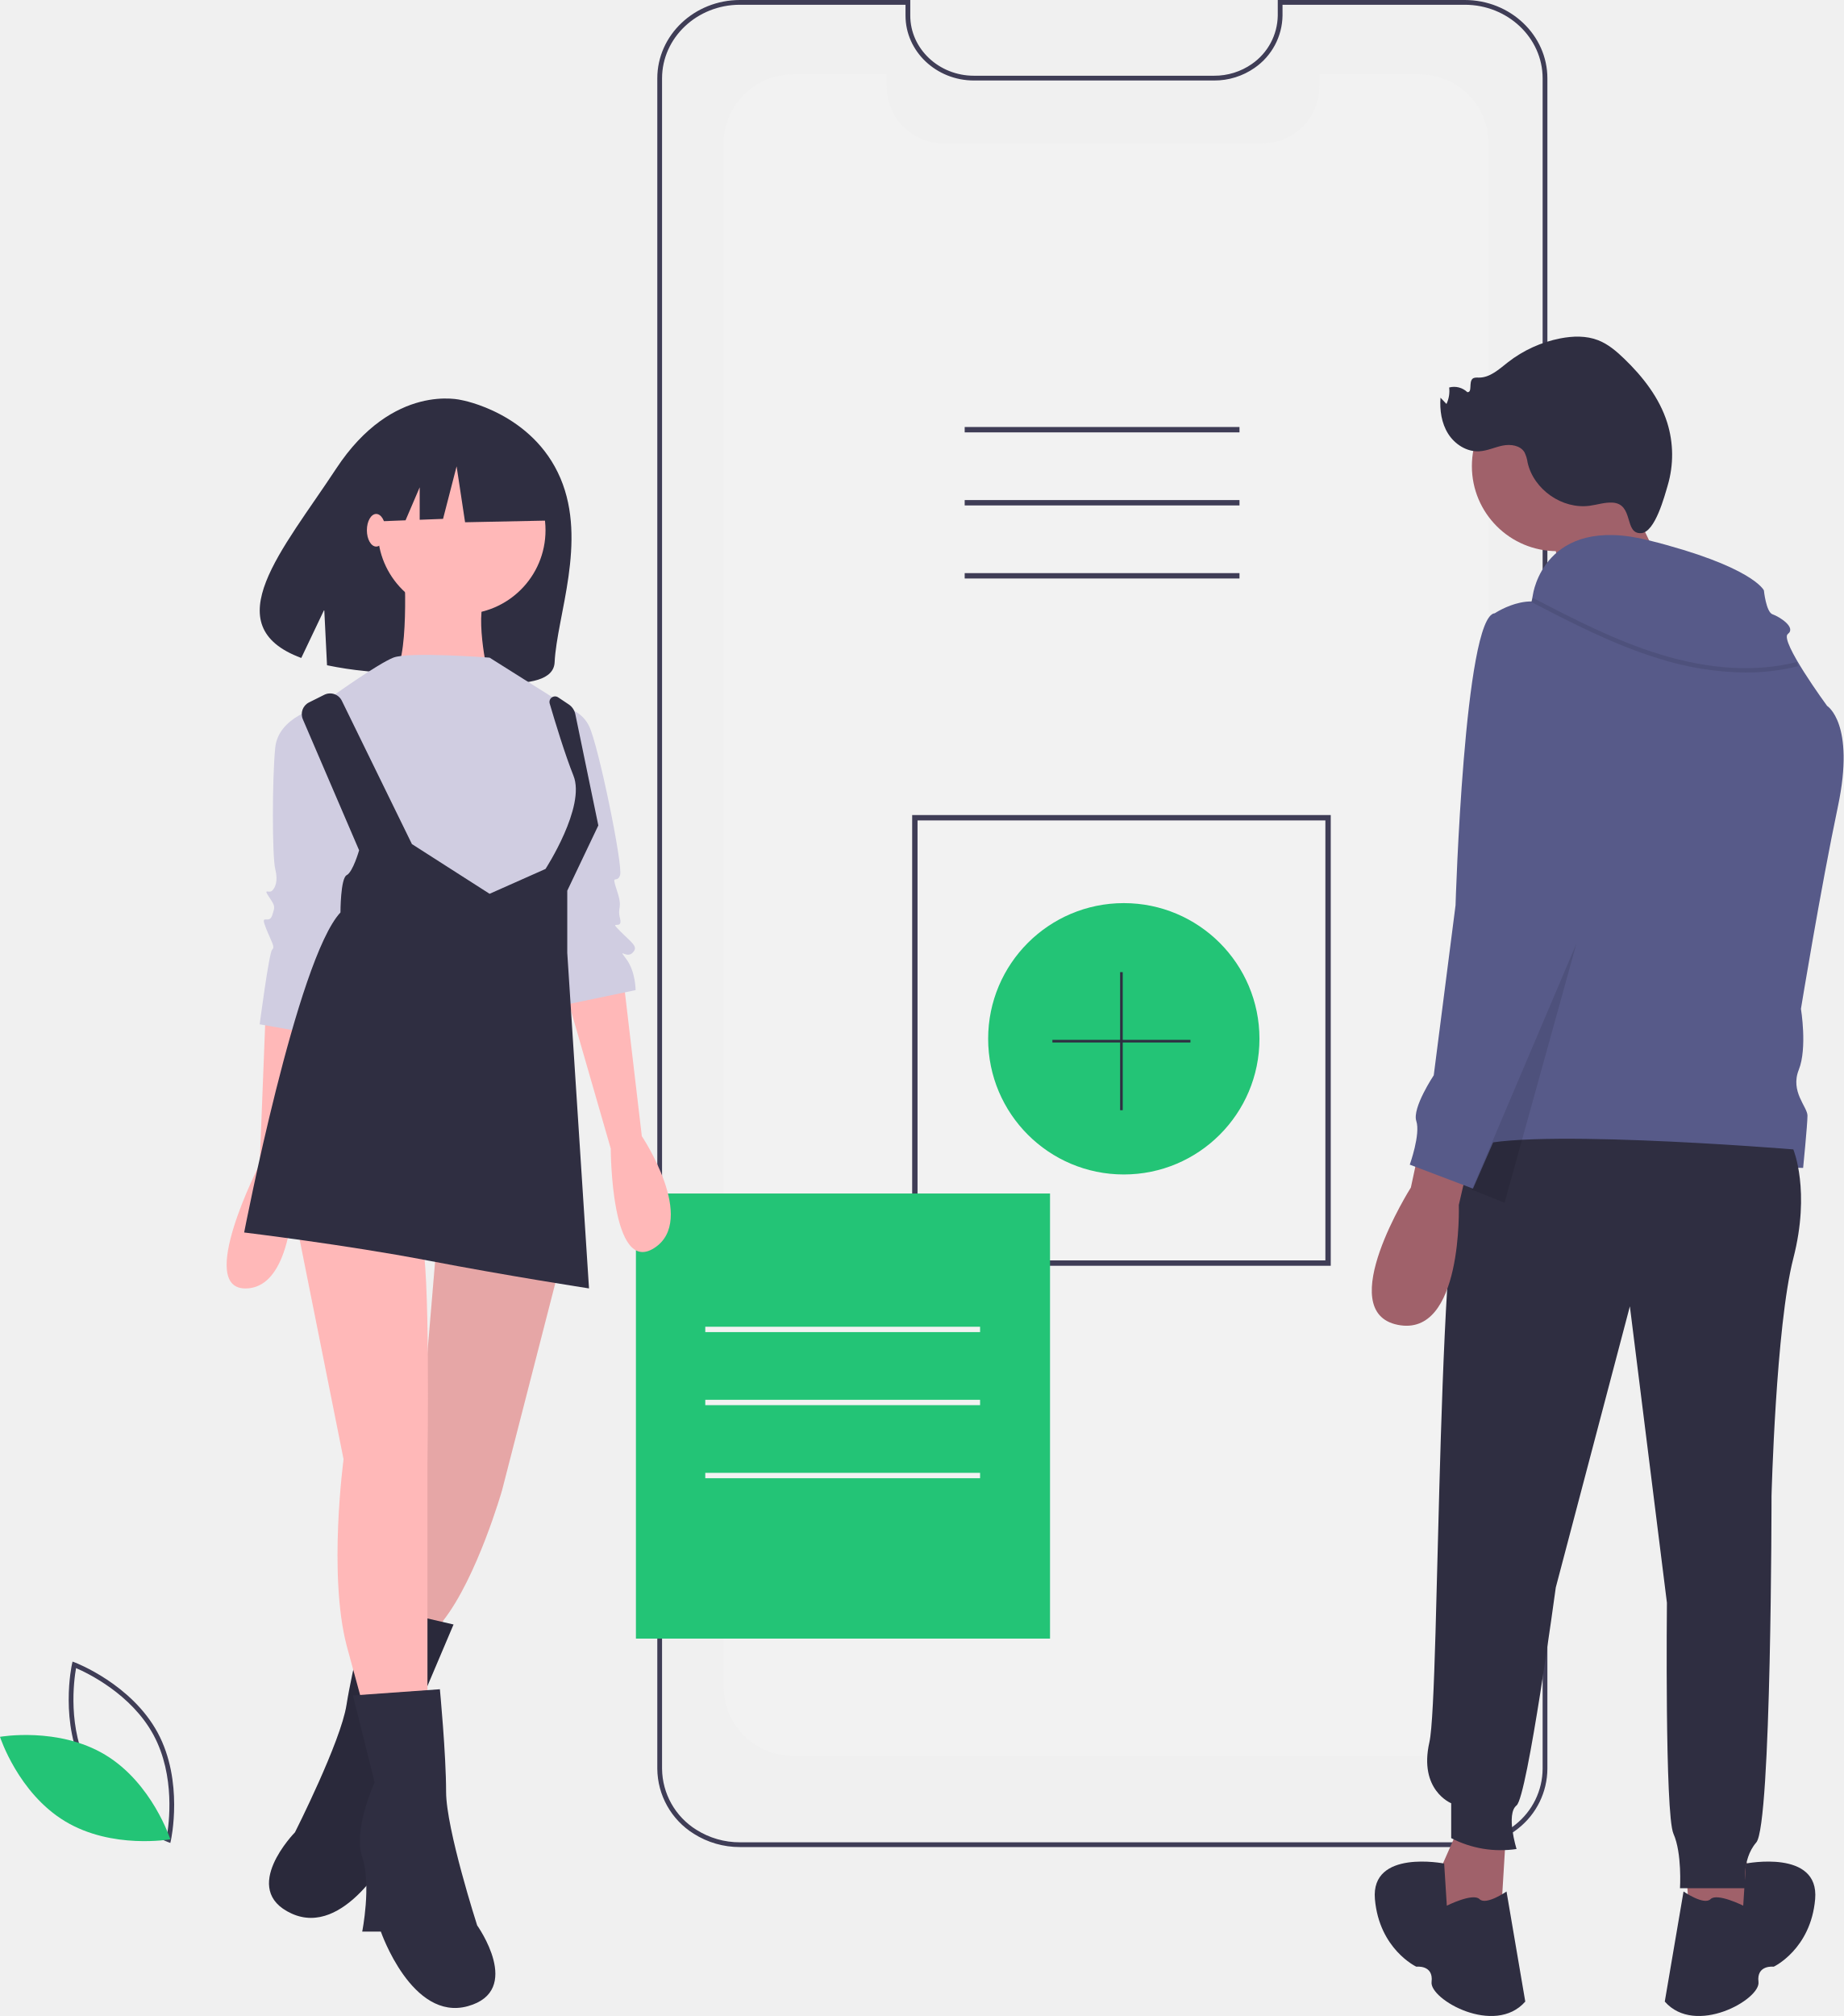
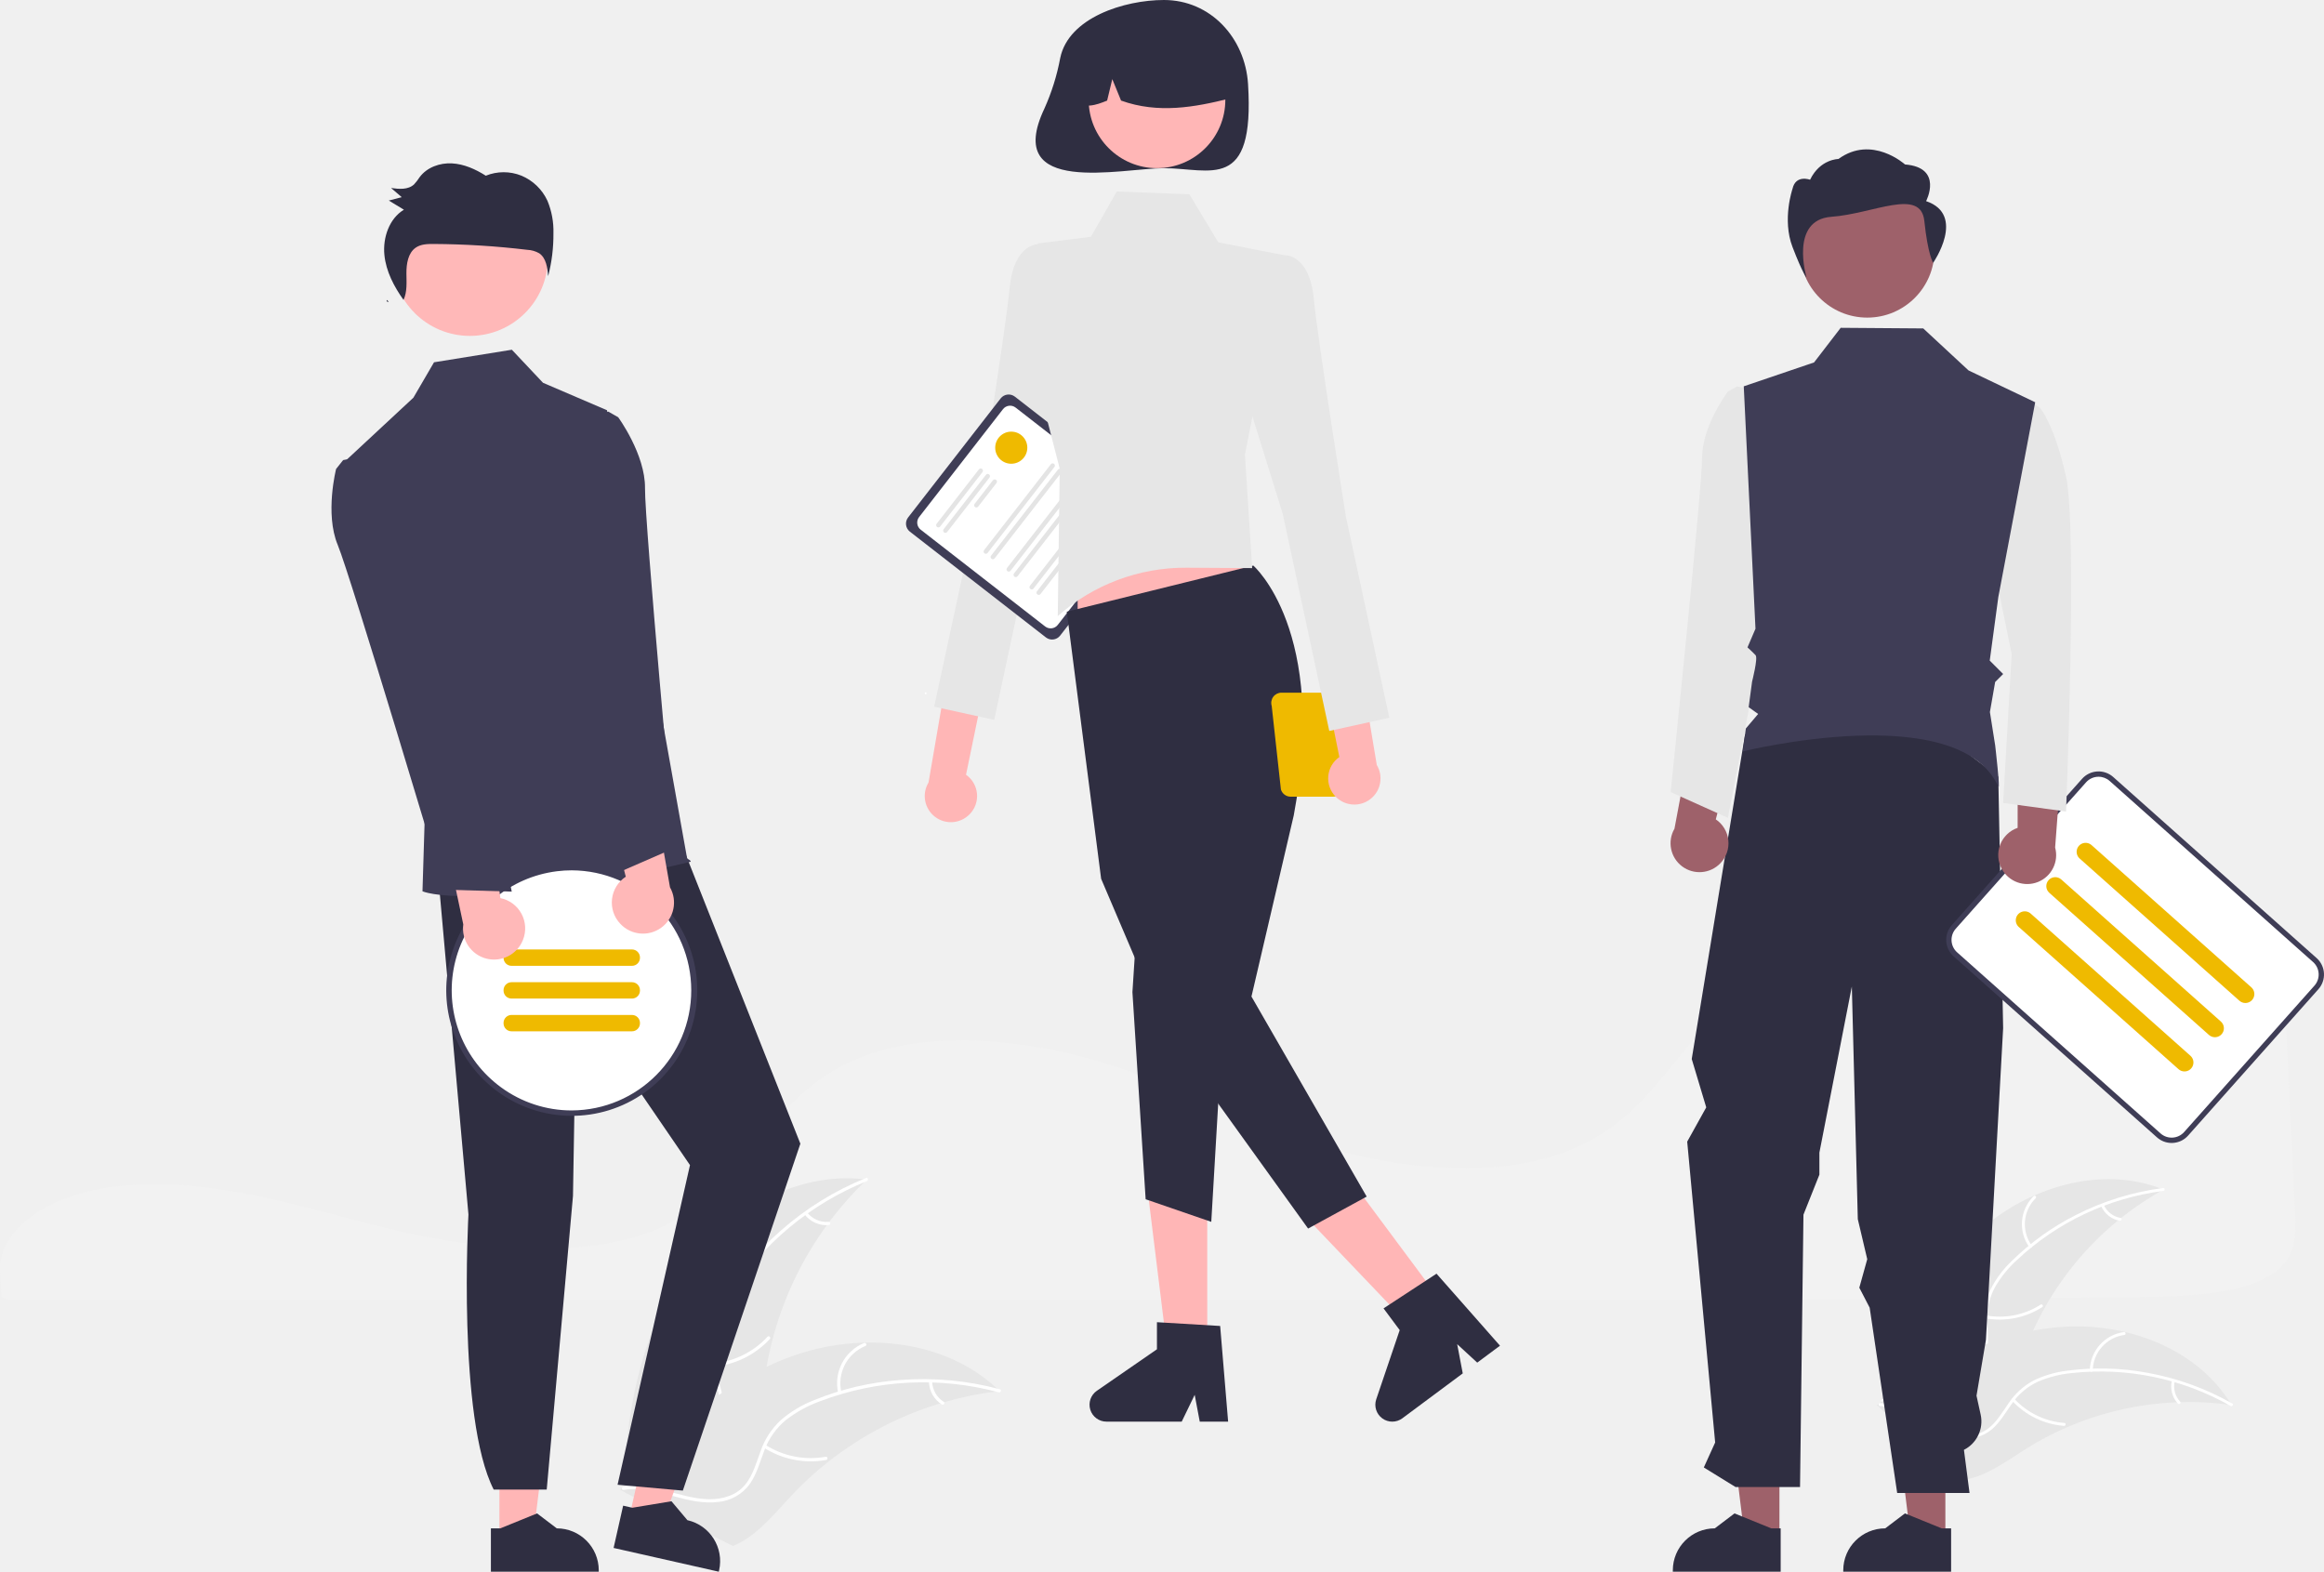
- <svg xmlns="http://www.w3.org/2000/svg" id="b92250be-d9f5-40ed-a47f-f23be829550d" data-name="Layer 1" width="774.67" height="846.977" viewBox="0 0 774.67 846.977">
-   <path d="M838.132,86.882V735.082a29.139,29.139,0,0,1-29.13,29.11h-263.15a29.079,29.079,0,0,1-29.13-29.11V86.882a29.127,29.127,0,0,1,29.13-29.13h39.38v5.05a23.987,23.987,0,0,0,23.98,23.99h133.84a23.789,23.789,0,0,0,14.22-4.68,22.285,22.285,0,0,0,2.36-1.98,23.917,23.917,0,0,0,7.4-17.33v-5.05h41.97A29.121,29.121,0,0,1,838.132,86.882Z" transform="translate(-212.6651 -26.51128)" fill="#f2f2f2" />
-   <circle cx="472.201" cy="436.425" r="57" fill="#23c476" />
-   <path d="M828.134,802.511H523.564a36.057,36.057,0,0,1-19.378-5.58,32.542,32.542,0,0,1-15.336-27.313V59.427c0-18.15,15.573-32.916,34.715-32.916h71.579V33.044c0,13.942,12.002,25.285,26.754,25.285H722.803a27.487,27.487,0,0,0,15.884-4.946A25.178,25.178,0,0,0,749.558,33.044V26.511h78.576c19.142,0,34.715,14.766,34.715,32.916V769.618a32.153,32.153,0,0,1-12.224,25.046A35.775,35.775,0,0,1,828.134,802.511Zm-304.57-774c-18.039,0-32.715,13.869-32.715,30.916V769.618a30.549,30.549,0,0,0,14.413,25.628,34.052,34.052,0,0,0,18.302,5.266H828.134a33.767,33.767,0,0,0,21.233-7.402,30.165,30.165,0,0,0,11.481-23.491V59.427c0-17.047-14.676-30.916-32.715-30.916H751.558V33.044a27.178,27.178,0,0,1-11.731,21.982,29.466,29.466,0,0,1-17.023,5.303H621.897c-15.855,0-28.754-12.24-28.754-27.285V28.511Z" transform="translate(-212.6651 -26.51128)" fill="#3f3d56" />
-   <path d="M771.82,558.298H595.943V368.936H771.82Zm-173.622-2.255h171.367V371.191h-171.367Z" transform="translate(-212.6651 -26.51128)" fill="#3f3d56" />
-   <rect x="405.344" y="179.398" width="115.467" height="2.255" fill="#3f3d56" />
-   <rect x="405.344" y="210.092" width="115.467" height="2.255" fill="#3f3d56" />
-   <rect x="405.344" y="240.785" width="115.467" height="2.255" fill="#3f3d56" />
-   <path d="M284.228,800.778l-1.073-.402c-.236-.089-23.709-9.082-34.704-29.474-10.996-20.393-5.612-44.945-5.556-45.19l.253-1.118,1.073.402c.236.089,23.708,9.082,34.704,29.474,10.996,20.393,5.612,44.945,5.556,45.19ZM250.211,769.953c9.296,17.241,27.845,26.079,32.545,28.097.894-5.037,3.696-25.406-5.592-42.631-9.287-17.223-27.843-26.074-32.545-28.097C243.725,732.362,240.923,752.729,250.211,769.953Z" transform="translate(-212.6651 -26.51128)" fill="#3f3d56" />
-   <path d="M256.853,763.749c19.761,11.889,27.371,35.503,27.371,35.503s-24.428,4.339-44.188-7.55-27.371-35.503-27.371-35.503S237.093,751.861,256.853,763.749Z" transform="translate(-212.6651 -26.51128)" fill="#23c476" />
-   <polygon points="707.75 772.239 709.582 802.455 719.654 813.443 740.714 797.877 726.979 766.745 707.75 772.239" fill="#a0616a" />
-   <path d="M945.138,827.135s.407-6.103,1.119-17.702c0,0,30.928-6.105,29.097,14.955s-17.397,28.385-17.397,28.385-7.325-.916-6.41,6.41-26.554,22.891-39.373,8.241l7.882-46.24s8.6,5.952,11.347,3.205S945.138,827.135,945.138,827.135Z" transform="translate(-212.6651 -26.51128)" fill="#2f2e41" />
-   <polygon points="680.723 201.334 706.361 255.357 660.267 267.937 651.422 218.731 680.723 201.334" fill="#a0616a" />
-   <circle cx="654.169" cy="195.84" r="35.71" fill="#a0616a" />
-   <path d="M890.212,237.673c-3.243-.193-6.409.902-9.629,1.33-11.521,1.53-23.506-6.83-26.049-18.17a13.942,13.942,0,0,0-1.332-4.341c-1.773-2.895-5.811-3.447-9.14-2.781s-6.484,2.224-9.874,2.401c-5.234.275-10.259-2.948-13.049-7.385s-3.579-9.898-3.203-15.126l2.509,2.634a12.745,12.745,0,0,0,1.136-6.927,8.038,8.038,0,0,1,7.614,1.948c2.213.235.543-4.104,2.187-5.604.688-.628,1.744-.509,2.675-.5,4.707.045,8.515-3.555,12.224-6.453a51.945,51.945,0,0,1,21.939-10.007c5.315-1.037,10.967-1.203,16.008.776,4.14,1.625,7.605,4.586,10.81,7.668,7.892,7.588,14.88,16.505,18.163,26.949a45.366,45.366,0,0,1,.217,26.306c-1.323,4.465-5.31,19.756-11.147,20.113C894.937,250.951,899.34,238.218,890.212,237.673Z" transform="translate(-212.6651 -26.51128)" fill="#2f2e41" />
-   <polygon points="632.651 772.239 630.82 802.455 620.748 813.443 599.688 797.877 613.423 766.745 632.651 772.239" fill="#a0616a" />
-   <path d="M856.762,276.374s4.578-33.879,48.529-22.891,48.529,21.06,48.529,21.06.916,9.156,3.663,10.072,10.072,5.494,6.41,8.241,16.482,30.216,16.482,30.216,11.903,7.325,4.578,42.12-15.566,85.155-15.566,85.155,2.747,16.482-.916,25.638,3.663,15.566,3.663,19.229-1.831,21.975-1.831,21.975-124.528-4.578-141.925,0S856.762,276.374,856.762,276.374Z" transform="translate(-212.6651 -26.51128)" fill="#575a89" />
-   <path d="M966.182,509.406s7.325,17.397,0,45.782-9.156,99.805-9.156,99.805,0,138.262-6.41,145.588-4.578,19.229-4.578,19.229H918.568s.916-14.65-2.747-22.891-2.747-97.058-2.747-97.058l-15.566-124.528L866.376,693.451s-11.903,87.902-16.482,91.565,0,18.313,0,18.313a45.098,45.098,0,0,1-27.469-4.578V784.1s-13.735-5.494-9.156-25.638,2.747-238.983,16.482-249.056S966.182,509.406,966.182,509.406Z" transform="translate(-212.6651 -26.51128)" fill="#2f2e41" />
-   <path d="M820.594,827.135s-.407-6.103-1.119-17.702c0,0-30.928-6.105-29.097,14.955s17.397,28.385,17.397,28.385,7.325-.916,6.41,6.41,26.554,22.891,39.373,8.241l-7.882-46.24s-8.6,5.952-11.347,3.205S820.594,827.135,820.594,827.135Z" transform="translate(-212.6651 -26.51128)" fill="#2f2e41" />
-   <path d="M808.233,512.611l-2.747,12.819s-32.963,52.192-5.494,57.686,25.638-50.36,25.638-50.36l2.747-11.903Z" transform="translate(-212.6651 -26.51128)" fill="#a0616a" />
-   <path d="M840.738,284.157s19.229-12.819,28.385,2.747,18.313,51.276,18.313,51.276l-11.903,86.986-43.951,100.721-26.554-10.072s4.578-12.819,2.747-18.313,7.325-19.229,7.325-19.229l9.156-71.42S827.919,285.073,840.738,284.157Z" transform="translate(-212.6651 -26.51128)" fill="#575a89" />
-   <polygon points="662.41 396.366 632.194 505.328 618.459 499.834 662.41 396.366" opacity="0.1" />
-   <path d="M946.066,309.059a89.809,89.809,0,0,0,22.102-2.663l-.449-1.775c-17.101,4.327-36.439,3.263-57.475-3.169-18.716-5.722-36.397-14.886-53.495-23.749l-.842,1.626c17.171,8.9,34.927,18.104,53.803,23.875A124.662,124.662,0,0,0,946.066,309.059Z" transform="translate(-212.6651 -26.51128)" opacity="0.1" />
-   <rect x="267.201" y="501.425" width="174" height="187" fill="#23c476" />
-   <path d="M448.182,227.493c-11.724-27.662-41.567-32.886-41.567-32.886s-28.735-7.666-52.732,28.842c-22.367,34.028-51.211,65.91-14.631,79.492l9.663-20.293,1.159,23.354a148.932,148.932,0,0,0,16.104,2.444c40.574,4.122,78.822,10.976,79.53-3.688C446.649,285.266,459.462,254.11,448.182,227.493Z" transform="translate(-212.6651 -26.51128)" fill="#2f2e41" />
-   <path d="M324.394,449.015l-2.611,66.576s-27.414,53.522-5.222,52.217,19.581-52.217,19.581-52.217l7.832-62.66Z" transform="translate(-212.6651 -26.51128)" fill="#ffb8b8" />
-   <path d="M474.517,437.267l7.832,66.576s23.497,35.246,5.222,46.995-18.276-41.773-18.276-41.773L449.714,441.183Z" transform="translate(-212.6651 -26.51128)" fill="#ffb8b8" />
-   <path d="M447.103,561.281l-23.497,91.379s-10.443,36.552-24.803,54.827l-5.222,10.443-20.887-2.611,14.36-58.744L396.192,548.227Z" transform="translate(-212.6651 -26.51128)" fill="#ffb8b8" />
-   <path d="M447.103,561.281l-23.497,91.379s-10.443,36.552-24.803,54.827l-5.222,10.443-20.887-2.611,14.36-58.744L396.192,548.227Z" transform="translate(-212.6651 -26.51128)" opacity="0.1" />
-   <path d="M367.527,700.746l35.7,8.266-14.713,34.685s5.98,20.764.284,31.761-4.874,30.948-4.874,30.948l-7.737-1.219s-18.785,35.365-40.981,25.262,1.412-34.137,1.412-34.137,19.191-37.944,21.629-53.418S367.527,700.746,367.527,700.746Z" transform="translate(-212.6651 -26.51128)" fill="#2f2e41" />
-   <path d="M367.527,700.746l35.7,8.266-14.713,34.685s5.98,20.764.284,31.761-4.874,30.948-4.874,30.948l-7.737-1.219s-18.785,35.365-40.981,25.262,1.412-34.137,1.412-34.137,19.191-37.944,21.629-53.418S367.527,700.746,367.527,700.746Z" transform="translate(-212.6651 -26.51128)" opacity="0.1" />
-   <path d="M337.448,541.7,357.029,639.606s-6.527,48.3,1.305,78.325l7.832,28.719h26.108V640.911s1.305-86.157-2.611-92.684S337.448,541.7,337.448,541.7Z" transform="translate(-212.6651 -26.51128)" fill="#ffb8b8" />
-   <path d="M397.497,736.207l-36.552,2.611,9.138,36.552s-9.138,19.581-5.222,31.33,0,31.33,0,31.33h7.832s13.054,37.857,36.552,31.33,3.916-33.941,3.916-33.941-13.054-40.468-13.054-56.133S397.497,736.207,397.497,736.207Z" transform="translate(-212.6651 -26.51128)" fill="#2f2e41" />
-   <circle cx="193.97" cy="222.776" r="35.246" fill="#ffb8b8" />
-   <path d="M382.485,262.994s2.611,44.384-5.222,46.995,40.468,0,40.468,0-6.527-27.414,0-35.246S382.485,262.994,382.485,262.994Z" transform="translate(-212.6651 -26.51128)" fill="#ffb8b8" />
-   <path d="M418.384,302.809s-33.941-2.611-40.468,0S353.113,318.474,353.113,318.474l9.138,82.241,74.409,15.665,11.749-16.97L460.157,374.607l-5.222-31.33L453.63,325.001Z" transform="translate(-212.6651 -26.51128)" fill="#d0cde1" />
-   <path d="M346.586,323.696s-16.97,3.916-18.276,16.97-1.305,45.69,0,50.911,0,7.832-1.305,9.138-3.916-1.305-1.305,2.611,2.611,3.916,1.305,7.832-5.222-1.305-2.611,5.222,3.916,7.832,2.611,9.138-5.222,31.33-5.222,31.33l22.192,3.916,22.192-77.019Z" transform="translate(-212.6651 -26.51128)" fill="#d0cde1" />
-   <path d="M448.408,323.696a13.912,13.912,0,0,1,11.749,7.832c3.916,7.832,14.36,58.744,13.054,62.66s-3.916-1.305-1.305,6.527,0,6.527,1.305,11.749-5.222,0,0,5.222,7.832,6.527,5.222,9.138-6.527-2.611-2.611,2.611,3.916,13.054,3.916,13.054l-31.33,6.527-9.138-73.103Z" transform="translate(-212.6651 -26.51128)" fill="#d0cde1" />
-   <path d="M342.499,321.62l6.413-3.206a5.49,5.49,0,0,1,7.386,2.498l29.45,60.222,32.635,20.887,23.497-10.443s16.97-26.108,11.749-39.162c-3.54-8.851-7.688-22.469-9.992-30.321a2.345,2.345,0,0,1,3.555-2.606l4.449,2.966a6.509,6.509,0,0,1,2.764,4.098l9.666,46.749L451.019,400.715v26.108L460.157,567.808s-33.941-5.222-67.882-11.749S315.256,544.311,315.256,544.311,337.448,429.434,355.724,409.853c0,0,0-14.36,2.611-15.665s5.222-10.443,5.222-10.443l-23.646-55.048A5.49,5.49,0,0,1,342.499,321.62Z" transform="translate(-212.6651 -26.51128)" fill="#2f2e41" />
-   <polygon points="228.888 190.932 198.98 175.266 157.678 181.675 149.133 219.416 170.404 218.598 176.347 204.732 176.347 218.37 186.162 217.992 191.859 195.917 195.419 219.416 230.313 218.704 228.888 190.932" fill="#2f2e41" />
-   <ellipse cx="158.071" cy="222.776" rx="3.916" ry="6.853" fill="#ffb8b8" />
-   <polygon points="500.201 436.878 471.748 436.878 471.748 408.425 470.654 408.425 470.654 436.878 442.201 436.878 442.201 437.973 470.654 437.973 470.654 466.425 471.748 466.425 471.748 437.973 500.201 437.973 500.201 436.878" fill="#2f2e41" />
-   <rect x="296.344" y="557.398" width="115.467" height="2.255" fill="#f2f2f2" />
-   <rect x="296.344" y="588.092" width="115.467" height="2.255" fill="#f2f2f2" />
-   <rect x="296.344" y="618.785" width="115.467" height="2.255" fill="#f2f2f2" />
+ <svg xmlns="http://www.w3.org/2000/svg" id="b2f51791-f36e-44b0-bd54-5e0283d46dbe" data-name="Layer 1" width="872.699" height="590.182" viewBox="0 0 872.699 590.182">
+   <path d="M222.381,599.644c-4.144,0-8.297.171-12.352.516l-.59.05c-26.899,2.378-46.574,16.173-45.764,32.09l.156,2.878c.103,1.819.213,3.775.304,5.945.049,1.07,1.509,1.892,3.326,1.892H829.101c46.649-.283,93.129-.64,138.141-1.06a235.086,235.086,0,0,0,25.273-1.31c12.509-1.48,21.191-4.415,26.545-8.972h.002c6.658-5.65,6.868-12.766,6.465-20.805-.82-16.232-1.634-33.285-2.445-50.286-.717-14.983-1.431-29.927-2.144-44.233-.441-8.49-1.422-15.984-8.983-21.712-8.195-6.194-23.141-9.334-44.423-9.334-.257,0-.512,0-.773.001-66.697.237-132.783,23.171-164.446,57.067-3.646,3.903-7.043,8.082-10.329,12.124-4.855,5.971-9.874,12.144-15.864,17.664a74.56,74.56,0,0,1-10.48,8.169c-.257.178-.551.368-.862.549-.712.464-1.456.911-2.182,1.31a75.768,75.768,0,0,1-13.365,6.076l-.468.157c-.353.126-.735.252-1.117.367-2.68.86-5.465,1.604-8.254,2.206-12.069,2.66-25.793,3.298-40.789,1.894a197.111,197.111,0,0,1-40.557-8.265c-13.886-4.389-26.884-9.86-39.454-15.151-5.521-2.325-11.232-4.729-16.935-7.006-1.072-.429-2.127-.848-3.197-1.267-6.966-2.715-13.281-4.957-19.306-6.854a190.553,190.553,0,0,0-46.008-8.521c-16.588-.908-31.206.805-43.438,5.079a74.597,74.597,0,0,0-9.825,4.233c-14.488,7.523-23.419,18.627-32.056,29.365-10.744,13.356-21.853,27.169-43.79,34.329-25.313,8.27-62.262,4.834-88.403-1.141-8.219-1.879-16.427-4.04-24.366-6.131q-4.809-1.267-9.626-2.517c-6.309-1.629-11.473-2.877-16.251-3.931l-1.511-.336c-.84-.183-1.682-.365-2.538-.539-5.674-1.191-10.958-2.129-16.162-2.866l-1.231-.18c-2.468-.325-4.776-.596-7.04-.823l-.904-.09C231.569,599.854,226.979,599.644,222.381,599.644Z" transform="translate(-163.6507 -154.9092)" fill="#f2f2f2" />
+   <path d="M906.555,617.408c18.617-16.777,46.309-25.212,69.537-15.805a115.466,115.466,0,0,0-51.888,59.935c-3.698,9.838-6.786,21.166-15.882,26.433-5.659,3.278-12.7,3.438-19.046,1.856-6.346-1.582-12.162-4.754-17.899-7.894l-1.632-.037C877.073,657.93,887.938,634.184,906.555,617.408Z" transform="translate(-163.6507 -154.9092)" fill="#e6e6e6" />
+   <path d="M975.963,602.112a98.692,98.692,0,0,0-54.906,25.931,42.5,42.5,0,0,0-8.345,10.377,24.376,24.376,0,0,0-2.818,12.516c.101,4.058.673,8.198-.214,12.21a14.925,14.925,0,0,1-7.425,9.689c-4.546,2.613-9.759,3.437-14.886,4.065-5.692.698-11.615,1.332-16.542,4.525-.597.387-1.162-.562-.566-.948,8.572-5.555,19.42-3.534,28.637-7.241,4.301-1.73,8.107-4.766,9.454-9.357,1.178-4.015.591-8.284.454-12.392a26.011,26.011,0,0,1,2.299-12.34,39.291,39.291,0,0,1,7.916-10.659,95.749,95.749,0,0,1,24.333-17.42,100.442,100.442,0,0,1,32.6-10.059c.703-.091.709,1.015.01,1.105Z" transform="translate(-163.6507 -154.9092)" fill="#fff" />
+   <path d="M925.656,623.184a14.807,14.807,0,0,1,1.632-19.104c.506-.499,1.305.265.798.764a13.711,13.711,0,0,0-1.482,17.774c.415.577-.536,1.14-.948.566Z" transform="translate(-163.6507 -154.9092)" fill="#fff" />
+   <path d="M909.571,648.884a28.539,28.539,0,0,0,20.394-4.083c.598-.385,1.164.564.566.948a29.685,29.685,0,0,1-21.23,4.206c-.701-.126-.427-1.197.27-1.071Z" transform="translate(-163.6507 -154.9092)" fill="#fff" />
+   <path d="M953.656,607.341a8.381,8.381,0,0,0,6.269,4.894c.702.117.427,1.188-.27,1.071a9.392,9.392,0,0,1-6.947-5.399.571.571,0,0,1,.191-.757.555.555,0,0,1,.757.191Z" transform="translate(-163.6507 -154.9092)" fill="#fff" />
+   <path d="M1001.67,682.507c-.44-.061-.881-.122-1.328-.176a110.379,110.379,0,0,0-17.882-.908c-.462.007-.931.021-1.392.041a116.365,116.365,0,0,0-41.75,9.61,113.005,113.005,0,0,0-15.163,8.056c-6.688,4.234-13.602,9.358-21.078,11.085a19.386,19.386,0,0,1-2.362.421l-30.889-26.745c-.04-.096-.086-.185-.126-.282l-1.282-1.011c.239-.176.49-.353.729-.528.138-.102.283-.199.421-.301.094-.066.189-.133.27-.198.031-.022.063-.044.088-.059.081-.065.164-.117.239-.176q2.103-1.49,4.235-2.955c.006-.007.006-.007.019-.008a166.157,166.157,0,0,1,34.601-18.599c.367-.139.739-.285,1.12-.411a107.831,107.831,0,0,1,16.939-4.767,95.329,95.329,0,0,1,9.553-1.334,79.272,79.272,0,0,1,24.723,1.752c16.143,3.743,30.91,12.608,39.656,26.433C1001.236,681.798,1001.453,682.146,1001.67,682.507Z" transform="translate(-163.6507 -154.9092)" fill="#e6e6e6" />
+   <path d="M1001.262,682.839A98.692,98.692,0,0,0,941.81,670.486a42.5,42.5,0,0,0-12.911,3.261,24.376,24.376,0,0,0-9.785,8.297c-2.363,3.301-4.398,6.951-7.522,9.62a14.925,14.925,0,0,1-11.761,3.266c-5.203-.651-9.862-3.132-14.333-5.717-4.965-2.87-10.076-5.93-15.932-6.347-.71-.051-.59-1.149.119-1.098,10.189.726,17.633,8.871,27.225,11.46,4.476,1.208,9.343,1.075,13.182-1.779,3.358-2.496,5.459-6.258,7.823-9.621a26.011,26.011,0,0,1,9.265-8.469,39.291,39.291,0,0,1,12.738-3.745,95.749,95.749,0,0,1,29.917.742,100.443,100.443,0,0,1,32.085,11.596c.616.351-.045,1.237-.657.888Z" transform="translate(-163.6507 -154.9092)" fill="#fff" />
+   <path d="M948.408,669.376a14.807,14.807,0,0,1,12.805-14.271c.705-.093.883.997.177,1.091a13.711,13.711,0,0,0-11.884,13.299c-.016.711-1.114.588-1.098-.119Z" transform="translate(-163.6507 -154.9092)" fill="#fff" />
+   <path d="M920.092,680.212A28.539,28.539,0,0,0,938.834,689.23c.709.053.59,1.151-.119,1.098a29.685,29.685,0,0,1-19.483-9.424c-.484-.523.38-1.212.861-.692Z" transform="translate(-163.6507 -154.9092)" fill="#fff" />
+   <path d="M980.303,673.584a8.381,8.381,0,0,0,2.058,7.682c.49.516-.374,1.205-.861.692a9.392,9.392,0,0,1-2.296-8.493.571.571,0,0,1,.609-.49.555.555,0,0,1,.49.609Z" transform="translate(-163.6507 -154.9092)" fill="#fff" />
+   <path d="M419.194,634.093c15.245-23.122,42.515-39.848,69.975-36.249a127.604,127.604,0,0,0-38.822,78.537c-1.218,11.551-1.37,24.526-9.632,32.69-5.141,5.08-12.627,7.21-19.854,7.283-7.227.073-14.331-1.701-21.34-3.464l-1.756.415C398.935,685.634,403.949,657.215,419.194,634.093Z" transform="translate(-163.6507 -154.9092)" fill="#e6e6e6" />
+   <path d="M489.172,598.425a109.067,109.067,0,0,0-51.51,43.008,46.968,46.968,0,0,0-6.039,13.42,26.938,26.938,0,0,0,.468,14.17c1.237,4.313,3.001,8.581,3.168,13.119a16.494,16.494,0,0,1-5.245,12.428c-4.135,4.059-9.482,6.391-14.79,8.489-5.894,2.33-12.052,4.656-16.434,9.441-.531.58-1.4-.278-.869-.857,7.623-8.326,19.787-9.182,28.614-15.711,4.119-3.047,7.345-7.353,7.508-12.638.143-4.621-1.673-9.024-2.962-13.38a28.745,28.745,0,0,1-.974-13.838,43.421,43.421,0,0,1,5.501-13.602,105.814,105.814,0,0,1,21.179-25.401,111.001,111.001,0,0,1,32.068-19.827c.727-.293,1.04.888.318,1.179Z" transform="translate(-163.6507 -154.9092)" fill="#fff" />
+   <path d="M441.23,634.957a16.363,16.363,0,0,1-3.569-20.886c.403-.674,1.469-.08,1.066.595a15.152,15.152,0,0,0,3.359,19.422c.604.502-.256,1.368-.857.869Z" transform="translate(-163.6507 -154.9092)" fill="#fff" />
+   <path d="M431.176,666.919a31.539,31.539,0,0,0,20.676-10.041c.533-.578,1.402.28.869.857a32.806,32.806,0,0,1-21.536,10.405c-.785.06-.789-1.161-.009-1.221Z" transform="translate(-163.6507 -154.9092)" fill="#fff" />
+   <path d="M466.769,610.222a9.263,9.263,0,0,0,8.066,3.491c.784-.07.787,1.151.009,1.221a10.379,10.379,0,0,1-8.932-3.842.631.631,0,0,1-.006-.863.613.613,0,0,1,.863-.006Z" transform="translate(-163.6507 -154.9092)" fill="#fff" />
+   <path d="M539.033,677.258c-.488.058-.976.115-1.469.182a121.983,121.983,0,0,0-19.378,4.003c-.492.136-.99.281-1.477.43a128.597,128.597,0,0,0-41.98,21.893,124.883,124.883,0,0,0-13.976,12.834c-5.975,6.389-11.944,13.792-19.46,17.719a21.424,21.424,0,0,1-2.409,1.107L398.407,715.415c-.069-.092-.143-.174-.213-.266l-1.653-.725c.206-.254.426-.513.633-.768.119-.148.247-.291.366-.439.082-.097.165-.194.234-.287.027-.032.055-.065.078-.088.069-.092.142-.171.206-.254q1.835-2.178,3.708-4.338c.005-.009.005-.009.018-.014,9.539-10.948,20.075-21.196,31.833-29.519.354-.25.712-.51,1.084-.751a119.167,119.167,0,0,1,16.791-9.81,105.352,105.352,0,0,1,9.846-4.085,87.605,87.605,0,0,1,26.93-5.005c18.307-.487,36.566,4.885,49.767,17.238C538.371,676.62,538.7,676.932,539.033,677.258Z" transform="translate(-163.6507 -154.9092)" fill="#e6e6e6" />
+   <path d="M538.688,677.727a109.067,109.067,0,0,0-67.022,3.327,46.968,46.968,0,0,0-12.901,7.079,26.938,26.938,0,0,0-8.157,11.596c-1.609,4.188-2.77,8.658-5.369,12.382a16.494,16.494,0,0,1-11.671,6.765c-5.746.752-11.419-.606-16.92-2.127-6.108-1.688-12.426-3.539-18.806-2.356-.773.143-.95-1.064-.178-1.208,11.099-2.058,21.327,4.582,32.306,4.683,5.123.047,10.291-1.449,13.604-5.57,2.897-3.604,4.098-8.212,5.69-12.467A28.745,28.745,0,0,1,456.817,688.196a43.421,43.421,0,0,1,12.582-7.549,105.815,105.815,0,0,1,32.203-7.53,111.001,111.001,0,0,1,37.542,3.476c.757.204.296,1.335-.455,1.133Z" transform="translate(-163.6507 -154.9092)" fill="#fff" />
+   <path d="M478.414,678.031A16.364,16.364,0,0,1,488.14,659.206c.728-.296,1.221.821.493,1.117a15.152,15.152,0,0,0-9.011,17.53c.181.764-1.028.938-1.208.178Z" transform="translate(-163.6507 -154.9092)" fill="#fff" />
+   <path d="M451.144,697.498a31.539,31.539,0,0,0,22.554,4.431c.773-.141.951,1.067.178,1.208a32.806,32.806,0,0,1-23.46-4.659c-.663-.425.069-1.402.728-.98Z" transform="translate(-163.6507 -154.9092)" fill="#fff" />
+   <path d="M513.697,673.658a9.263,9.263,0,0,0,4.339,7.644c.668.416-.064,1.393-.728.98a10.379,10.379,0,0,1-4.818-8.445.631.631,0,0,1,.515-.693.613.613,0,0,1,.693.515Z" transform="translate(-163.6507 -154.9092)" fill="#fff" />
+   <path d="M527.689,460.738a9.76,9.76,0,0,0-1.282-14.911l15.932-77.107-17.189,5.423-12.818,74.595a9.813,9.813,0,0,0,15.357,12.001Z" transform="translate(-163.6507 -154.9092)" fill="#ffb6b6" />
+   <path d="M564.515,254.628l-10.648-8.037s-9.393-.665-11.056,16.274S530.732,344.815,530.732,344.815l-16.293,75.463,22.554,4.95,17.451-81.438,17.469-56.184Z" transform="translate(-163.6507 -154.9092)" fill="#e6e6e6" />
+   <path d="M556.404,394.262l-51.075-39.713a3.809,3.809,0,0,1-.668-5.338l34.751-44.693a3.809,3.809,0,0,1,5.338-.668l51.075,39.713a3.809,3.809,0,0,1,.668,5.338l-34.751,44.693A3.809,3.809,0,0,1,556.404,394.262Z" transform="translate(-163.6507 -154.9092)" fill="#3f3d56" />
+   <path d="M556.123,390.152l-46.742-36.345a3.382,3.382,0,0,1-.593-4.74L540.291,308.552a3.382,3.382,0,0,1,4.74-.593l46.742,36.345a3.382,3.382,0,0,1,.593,4.74l-31.503,40.516A3.382,3.382,0,0,1,556.123,390.152Z" transform="translate(-163.6507 -154.9092)" fill="#fff" />
+   <path d="M515.508,352.777a.845.845,0,0,1-.148-1.185l15.893-20.439a.844.844,0,1,1,1.333,1.037L516.693,352.629A.845.845,0,0,1,515.508,352.777Z" transform="translate(-163.6507 -154.9092)" fill="#e4e4e4" />
+   <path d="M518.142,354.825a.845.845,0,0,1-.148-1.185l15.893-20.439a.844.844,0,1,1,1.333,1.037L519.327,354.677A.845.845,0,0,1,518.142,354.825Z" transform="translate(-163.6507 -154.9092)" fill="#e4e4e4" />
+   <path d="M529.78,345.294a.845.845,0,0,1-.148-1.185l6.889-8.86a.844.844,0,1,1,1.333,1.037l-6.889,8.86A.845.845,0,0,1,529.78,345.294Z" transform="translate(-163.6507 -154.9092)" fill="#e4e4e4" />
+   <path d="M533.331,362.681a.845.845,0,0,1-.148-1.185l25.089-32.267a.844.844,0,1,1,1.333,1.037l-25.089,32.267A.845.845,0,0,1,533.331,362.681Z" transform="translate(-163.6507 -154.9092)" fill="#e4e4e4" />
+   <path d="M535.965,364.729a.845.845,0,0,1-.148-1.185l25.089-32.267a.844.844,0,1,1,1.333,1.037l-25.089,32.267A.845.845,0,0,1,535.965,364.729Z" transform="translate(-163.6507 -154.9092)" fill="#e4e4e4" />
+   <path d="M541.944,369.378a.845.845,0,0,1-.148-1.185l25.089-32.267a.844.844,0,1,1,1.333,1.037L543.129,369.229A.845.845,0,0,1,541.944,369.378Z" transform="translate(-163.6507 -154.9092)" fill="#e4e4e4" />
+   <path d="M544.578,371.426a.845.845,0,0,1-.148-1.185l25.089-32.267a.844.844,0,1,1,1.333,1.037l-25.089,32.267A.845.845,0,0,1,544.578,371.426Z" transform="translate(-163.6507 -154.9092)" fill="#e4e4e4" />
+   <path d="M550.558,376.075a.845.845,0,0,1-.148-1.185l25.089-32.267a.844.844,0,1,1,1.333,1.037l-25.089,32.267A.845.845,0,0,1,550.558,376.075Z" transform="translate(-163.6507 -154.9092)" fill="#e4e4e4" />
+   <path d="M553.192,378.123a.845.845,0,0,1-.148-1.185L578.133,344.671a.844.844,0,0,1,1.333,1.037l-25.089,32.267A.845.845,0,0,1,553.192,378.123Z" transform="translate(-163.6507 -154.9092)" fill="#e4e4e4" />
+   <circle cx="347.608" cy="260.34" r="0.347" fill="#fff" />
+   <path d="M561.778,176.706a83.478,83.478,0,0,1-5.956,19.01c-15.673,33.157,28.961,22.349,44.912,22.349,17.44,0,34.126,9.171,31.578-31.578-1.089-17.406-14.138-31.578-31.578-31.578C585.838,154.909,564.893,161.531,561.778,176.706Z" transform="translate(-163.6507 -154.9092)" fill="#2f2e41" />
+   <polygon points="453.34 508.085 438.481 508.085 431.41 450.772 453.34 450.772 453.34 508.085" fill="#ffb6b6" />
+   <path d="M624.833,688.739H614.177l-1.902-10.06-4.871,10.06H579.142a6.353,6.353,0,0,1-3.61-11.581l22.569-15.587V651.401l23.739,1.417Z" transform="translate(-163.6507 -154.9092)" fill="#2f2e41" />
+   <polygon points="541.617 489.333 529.693 498.2 489.82 456.429 507.418 443.342 541.617 489.333" fill="#ffb6b6" />
+   <path d="M726.923,660.222l-8.551,6.359-7.529-6.938,2.094,10.98-22.679,16.864a6.353,6.353,0,0,1-9.807-7.139l8.81-25.975-6.069-8.162,19.895-13.028Z" transform="translate(-163.6507 -154.9092)" fill="#2f2e41" />
+   <polygon points="404.675 244.313 475.21 233.327 461.183 191.129 404.675 191.129 404.675 244.313" fill="#ffb6b6" />
+   <path d="M634.29,367.291s28.193,24.357,15.185,93.793L633.595,529.12l43.266,75.116-22,12-53.318-74.105L577.145,484.901,564.24,384.599Z" transform="translate(-163.6507 -154.9092)" fill="#2f2e41" />
+   <polygon points="426.942 346.301 425.246 372.562 430.21 450.327 454.854 458.812 459.521 379.134 426.942 346.301" fill="#2f2e41" />
+   <path d="M583.016,226.805l27.265,1.064,10.866,18.038,24.792,4.84L631.139,325.619l2.722,42.617-24.686-.151a72.207,72.207,0,0,0-48.314,18.151l0,0,.738-55.32-10.618-41.296,2.386-43.301,19.944-2.493Z" transform="translate(-163.6507 -154.9092)" fill="#e6e6e6" />
+   <circle cx="434.471" cy="37.487" r="25.661" fill="#ffb6b6" />
+   <path d="M580.695,166.239a29.393,29.393,0,0,1,44.688,25.653c-13.075,3.283-26.812,5.795-40.756.785l-3.293-8.059-1.941,8.065c-4.246,1.736-8.504,3.204-12.761-.017A30.012,30.012,0,0,1,580.695,166.239Z" transform="translate(-163.6507 -154.9092)" fill="#2f2e41" />
+   <path d="M641.193,419.971l3.459,31.393a3.832,3.832,0,0,0,3.662,2.705h15.945a3.832,3.832,0,0,0,3.663-2.705l2.865-24.061a5.819,5.819,0,1,0,1.5-10.947,3.798,3.798,0,0,0-2.907-1.344H644.856A3.832,3.832,0,0,0,641.193,419.971Zm30.095,5.705,1.755-5.705a3.792,3.792,0,0,0,.058-2.028c.075-.004.146-.022.222-.022a4.155,4.155,0,1,1,0,8.31A4.102,4.102,0,0,1,671.288,425.675Z" transform="translate(-163.6507 -154.9092)" fill="#efba00" />
+   <path d="M665.237,454.09a9.76,9.76,0,0,1,1.357-14.904L651.055,361.999l17.161,5.51,12.439,74.659A9.813,9.813,0,0,1,665.237,454.09Z" transform="translate(-163.6507 -154.9092)" fill="#ffb6b6" />
+   <path d="M635.292,258.783l10.648-8.037s9.393-.665,11.056,16.274S669.075,348.97,669.075,348.97l16.293,75.463-22.554,4.95-17.451-81.438-17.469-56.184Z" transform="translate(-163.6507 -154.9092)" fill="#e6e6e6" />
+   <circle cx="379.745" cy="168.11" r="6.027" fill="#efba00" />
+   <polygon points="187.545 578.006 200.106 578.005 206.082 529.556 187.543 529.557 187.545 578.006" fill="#ffb6b6" />
+   <path d="M347.992,728.814l3.536-0,13.803-5.613,7.398,5.613h.001A15.765,15.765,0,0,1,388.494,744.577v.512l-40.502.002Z" transform="translate(-163.6507 -154.9092)" fill="#2f2e41" />
+   <polygon points="236.221 570.09 248.474 572.857 264.975 526.914 246.891 522.831 236.221 570.09" fill="#ffb6b6" />
+   <path d="M397.65,720.293l3.449.779,14.701-2.435,5.98,7.104.001 0a15.765,15.765,0,0,1,11.905,18.849l-.113.5-39.507-8.92Z" transform="translate(-163.6507 -154.9092)" fill="#2f2e41" />
+   <path d="M328.2,483.699,339.559,610.959s-4.256,76.401,9.477,103.286h19.917L378.814,603.982l1.238-74.009,42.699,62.439L395.555,712.442l24.513,2.191,44.133-130.261L415.715,462.088Z" transform="translate(-163.6507 -154.9092)" fill="#2f2e41" />
+   <circle cx="176.446" cy="96.839" r="29.293" fill="#ffb8b8" />
+   <path d="M391.591,308.956l-24.032-10.311L355.861,286.236l-29.225,4.713-7.754,13.295-25.101,23.34,29.409,132.973-.89,29.043s18.822,8.474,100.453-11.036c.979-.234-1.07-1.259-1.07-1.259Z" transform="translate(-163.6507 -154.9092)" fill="#3f3d56" />
+   <path d="M309.636,268.369q-.306-.418-.606-.843c-.081.17-.145.346-.237.512Z" transform="translate(-163.6507 -154.9092)" fill="#2f2e41" />
+   <path d="M369.235,230.321a18.691,18.691,0,0,0-9.78-9.448,17.845,17.845,0,0,0-13.379.012c-3.873-2.447-8.175-4.386-12.707-4.627s-9.323,1.441-12.115,5.142a19.776,19.776,0,0,1-2.117,2.75c-2.245,2.079-5.656,1.779-8.64,1.354q2.007,1.72,4.016,3.441-2.43.635-4.86,1.27,2.836,1.72,5.671,3.44c-5.488,3.294-7.982,10.484-7.323,17.013.623,6.182,3.608,11.835,7.176,16.86,1.423-3.004,1.117-6.597,1.093-9.98-.025-3.574.608-7.633,3.472-9.631,1.932-1.347,4.416-1.408,6.746-1.395a309.938,309.938,0,0,1,35.159,2.195,9.897,9.897,0,0,1,4.501,1.306c2.58,1.76,3.083,5.393,3.342,8.581a62.172,62.172,0,0,0,1.985-16.117A29.707,29.707,0,0,0,369.235,230.321Z" transform="translate(-163.6507 -154.9092)" fill="#2f2e41" />
+   <circle cx="214.704" cy="371.895" r="46.105" fill="#fff" />
+   <path d="M378.355,479.674a47.383,47.383,0,0,0-7.08.533c-1.199.174-2.366.4-3.524.676a47.106,47.106,0,0,0-19.968,81.76c.789.666,1.588,1.311,2.418,1.926a47.12,47.12,0,1,0,28.155-84.895Zm0,92.21a44.821,44.821,0,0,1-26.639-8.74c-.84-.615-1.649-1.25-2.438-1.926a45.054,45.054,0,0,1,20.102-78.594c1.147-.236,2.295-.42,3.463-.564a44.602,44.602,0,0,1,5.512-.338,45.081,45.081,0,0,1,0,90.161Z" transform="translate(-163.6507 -154.9092)" fill="#3f3d56" />
+   <rect x="352.741" y="511.436" width="51.228" height="6.147" rx="3" transform="translate(593.0596 874.1096) rotate(-180)" fill="#efba00" />
+   <rect x="352.741" y="523.73" width="51.228" height="6.147" rx="3" transform="translate(593.0596 898.699) rotate(-180)" fill="#efba00" />
+   <rect x="352.741" y="536.025" width="51.228" height="6.147" rx="3" transform="translate(593.0596 923.2884) rotate(180)" fill="#efba00" />
+   <polygon points="730.52 576.442 717.349 576.441 711.083 525.639 730.522 525.64 730.52 576.442" fill="#9e616a" />
+   <polygon points="668.209 576.442 655.039 576.441 648.773 525.639 668.212 525.64 668.209 576.442" fill="#9e616a" />
+   <path d="M832.324,745.091l-40.502-.002V744.577a15.765,15.765,0,0,1,15.764-15.764h.001l7.398-5.613,13.803,5.613,3.536 0Z" transform="translate(-163.6507 -154.9092)" fill="#2f2e41" />
+   <path d="M896.324,745.091l-40.502-.002V744.577a15.765,15.765,0,0,1,15.764-15.764h.001l7.398-5.613,13.803,5.613,3.536 0Z" transform="translate(-163.6507 -154.9092)" fill="#2f2e41" />
+   <path d="M818.941,430.688,798.924,552.572l5.447,18.163-7.148,12.864,10.497,112.97-4.261,9.381,11.906,7.342h24.226L840.877,611.02l5.984-15.016v-8.276l12.182-62.364,2.243,87.336,3.544,15.039L861.853,638.448l3.889,7.502,10.331,69.571H903.239l-2.101-16.185,0,0a11.962,11.962,0,0,0,6.281-13.237l-1.558-7.094,3.545-20.976,6.455-117.024-1.82-94.423L882.262,422.28Z" transform="translate(-163.6507 -154.9092)" fill="#2f2e41" />
+   <circle id="ab6171fa-7d69-4734-b81c-8dff60f9761b" data-name="Ellipse 219" cx="701.179" cy="94.026" r="25.239" fill="#9e616a" />
+   <path d="M809.686,479.055A10.803,10.803,0,0,0,807.956,462.58l9.814-37.115-18.909,6.36-6.421,34.27a10.862,10.862,0,0,0,17.245,12.96Z" transform="translate(-163.6507 -154.9092)" fill="#9e616a" />
+   <path id="bc44dde2-a388-4b93-9ca4-c442728432a9" data-name="Path 1101" d="M820.015,300.86l-4.059-.842-3.461,1.917s-9.669,12.892-9.669,24.709S791.008,452.339,791.008,452.339l21.486,9.669,17.189-89.168Z" transform="translate(-163.6507 -154.9092)" fill="#e6e6e6" />
+   <path id="bf427902-b9bf-4946-b5d7-5c1c7e04535e" data-name="Path 1104" d="M886.932,230.431s6.601-12.619-7.922-13.767c0,0-12.381-11.231-25-2.053,0,0-6.883,0-10.647,7.789,0,0-5.414-2.053-6.603,3.442,0,0-3.961,11.472,0,21.797s5.277,11.472,5.277,11.472-6.509-21.647,9.335-22.794,33.574-11.049,34.895,1.571,3.307,15.729,3.307,15.729S902.115,235.593,886.932,230.431Z" transform="translate(-163.6507 -154.9092)" fill="#2f2e41" />
+   <path d="M979.128,583.598a7.723,7.723,0,0,1-5.163-1.97L897.584,513.638a7.789,7.789,0,0,1-.638-10.984L945.876,447.685a7.789,7.789,0,0,1,10.985-.639l76.381,67.992a7.78,7.78,0,0,1,.638,10.983l-48.931,54.968a7.726,7.726,0,0,1-5.36,2.595C979.435,583.595,979.281,583.598,979.128,583.598Z" transform="translate(-163.6507 -154.9092)" fill="#fff" />
+   <path d="M979.127,584.098a8.219,8.219,0,0,1-5.495-2.096l-76.381-67.991a8.291,8.291,0,0,1-.679-11.691l48.93-54.968a8.292,8.292,0,0,1,11.691-.68l76.381,67.992a8.282,8.282,0,0,1,.679,11.69L985.323,581.323a8.229,8.229,0,0,1-5.705,2.762C979.454,584.094,979.291,584.098,979.127,584.098Zm-27.436-137.518a6.264,6.264,0,0,0-4.694,2.102l-48.93,54.968a6.287,6.287,0,0,0,.515,8.867l76.381,67.991a6.279,6.279,0,0,0,8.867-.516l48.931-54.968a6.28,6.28,0,0,0-.515-8.866l-76.381-67.992A6.255,6.255,0,0,0,951.691,446.58Z" transform="translate(-163.6507 -154.9092)" fill="#3f3d56" />
+   <path d="M1006.825,531.541a3.353,3.353,0,0,1-2.237-.851l-59.956-53.371a3.367,3.367,0,1,1,4.477-5.029l59.957,53.371a3.366,3.366,0,0,1-2.241,5.88Z" transform="translate(-163.6507 -154.9092)" fill="#efba00" />
+   <path d="M995.389,544.388a3.353,3.353,0,0,1-2.237-.851l-59.956-53.371a3.366,3.366,0,1,1,4.477-5.028l59.957,53.371a3.365,3.365,0,0,1-2.241,5.879Z" transform="translate(-163.6507 -154.9092)" fill="#efba00" />
+   <path d="M983.953,557.236a3.35,3.35,0,0,1-2.237-.852L921.759,503.014a3.367,3.367,0,1,1,4.478-5.029l59.956,53.371a3.365,3.365,0,0,1-2.24,5.88Z" transform="translate(-163.6507 -154.9092)" fill="#efba00" />
+   <path d="M915.388,481.246a10.803,10.803,0,0,1,5.91-15.475l.065-38.39,16.636,11.011L935.387,473.159a10.862,10.862,0,0,1-19.999,8.086Z" transform="translate(-163.6507 -154.9092)" fill="#9e616a" />
+   <path id="f348f81f-b961-4ae4-bc6b-758f6acfb12a" data-name="Path 1100" d="M916.926,311.381,924.358,304.217l5.46,3.941s5.372,6.446,9.669,25.784,0,125.695,0,125.695l-23.635-3.223,3.223-55.864-9.669-47.27Z" transform="translate(-163.6507 -154.9092)" fill="#e6e6e6" />
+   <path d="M927.9,305.964l-25.039-11.961-17-15.768-31-.232-10,13-26.4,8.968,4.4,91.032-3,7s2.09,1.888,3.045,2.944-1.32,9.897-1.32,9.897l-1.282,9.618,3.557,2.541-4.624,5.462-1.148,8.61s80.715-20.062,95.966,13.172c.806,1.756-1.178-15.405-1.178-15.405l-1.984-12.563,1.968-11.276,3-3-5.032-5.032,3.226-23.874Z" transform="translate(-163.6507 -154.9092)" fill="#3f3d56" />
+   <path d="M360.06,507.775a11.6,11.6,0,0,0-8.504-15.622l-5.562-40.844-16.127,14.098,7.754,36.625a11.662,11.662,0,0,0,22.439,5.744Z" transform="translate(-163.6507 -154.9092)" fill="#ffb8b8" />
+   <path id="e1bf2fad-858c-4bea-9733-320cc40b59f5" data-name="Path 1101" d="M296.875,326.838l-4.371.837-2.642,3.327s-4.275,16.766.595,28.484,40.076,129.497,40.076,129.497l25.288.733L336.121,394.222Z" transform="translate(-163.6507 -154.9092)" fill="#3f3d56" />
+   <path d="M396.567,501.784a11.599,11.599,0,0,1,2.066-17.666l-10.068-39.972,20.221,7.068,6.46,36.875a11.662,11.662,0,0,1-18.679,13.696Z" transform="translate(-163.6507 -154.9092)" fill="#ffb8b8" />
+   <path id="ff35f29e-9865-4218-824f-c5cf71e1b056" data-name="Path 1101" d="M387.733,310.335l4.368-.853,3.692,2.102s10.218,13.964,10.068,26.651,11.097,135.101,11.097,135.101l-23.191,10.109-17.327-95.953Z" transform="translate(-163.6507 -154.9092)" fill="#3f3d56" />
</svg>
